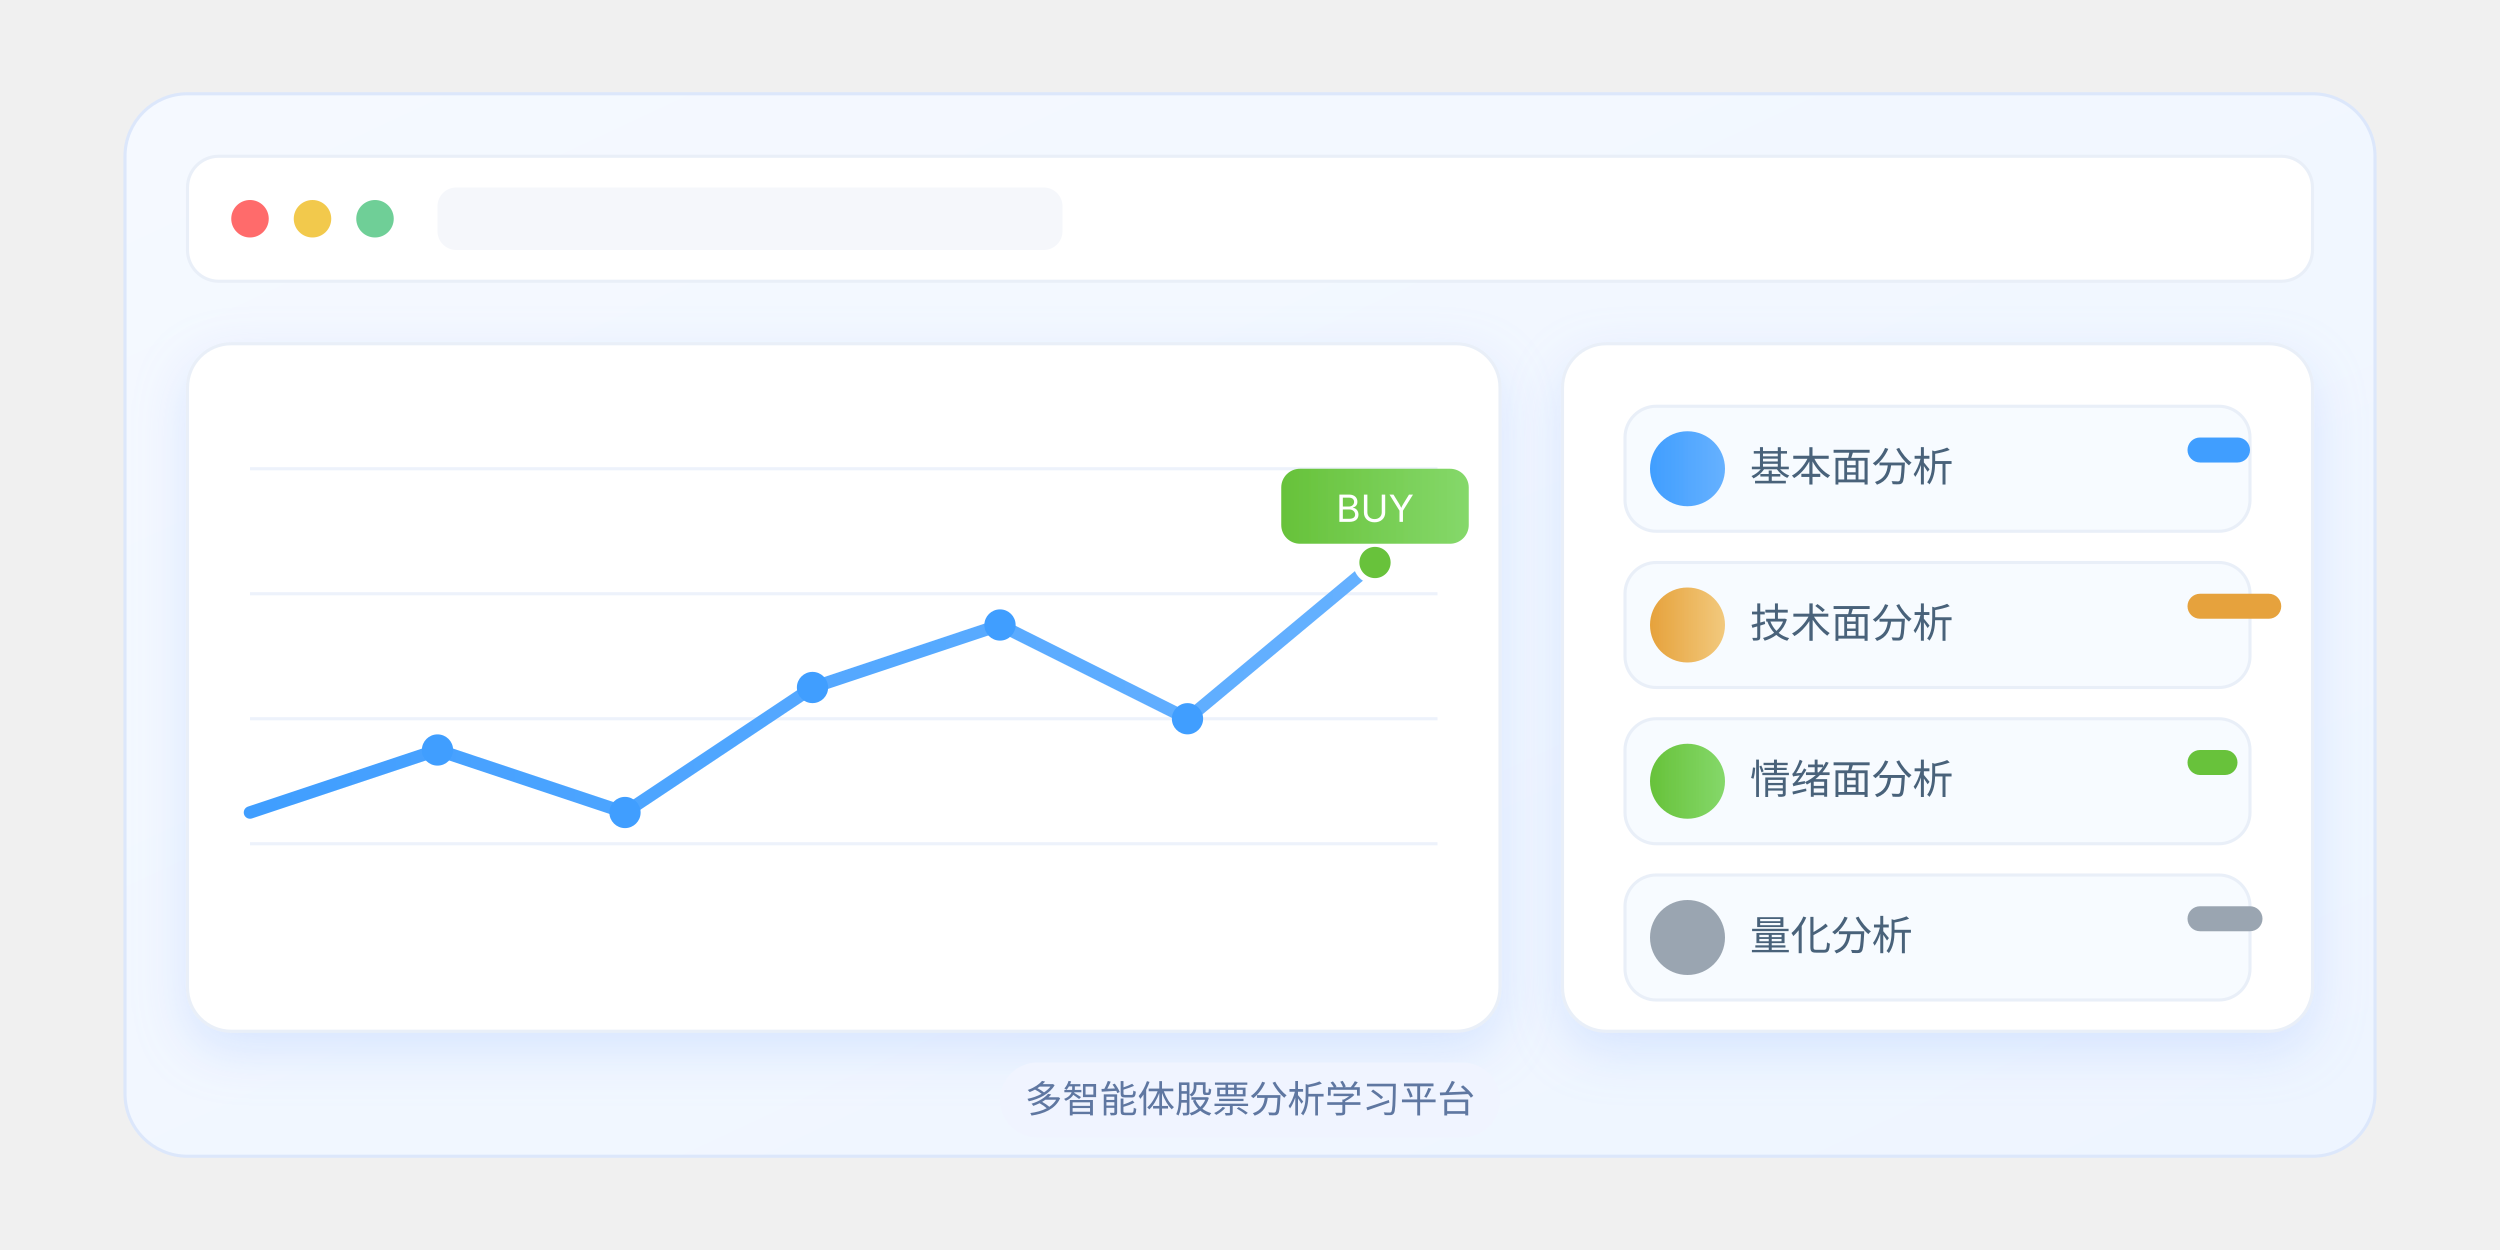
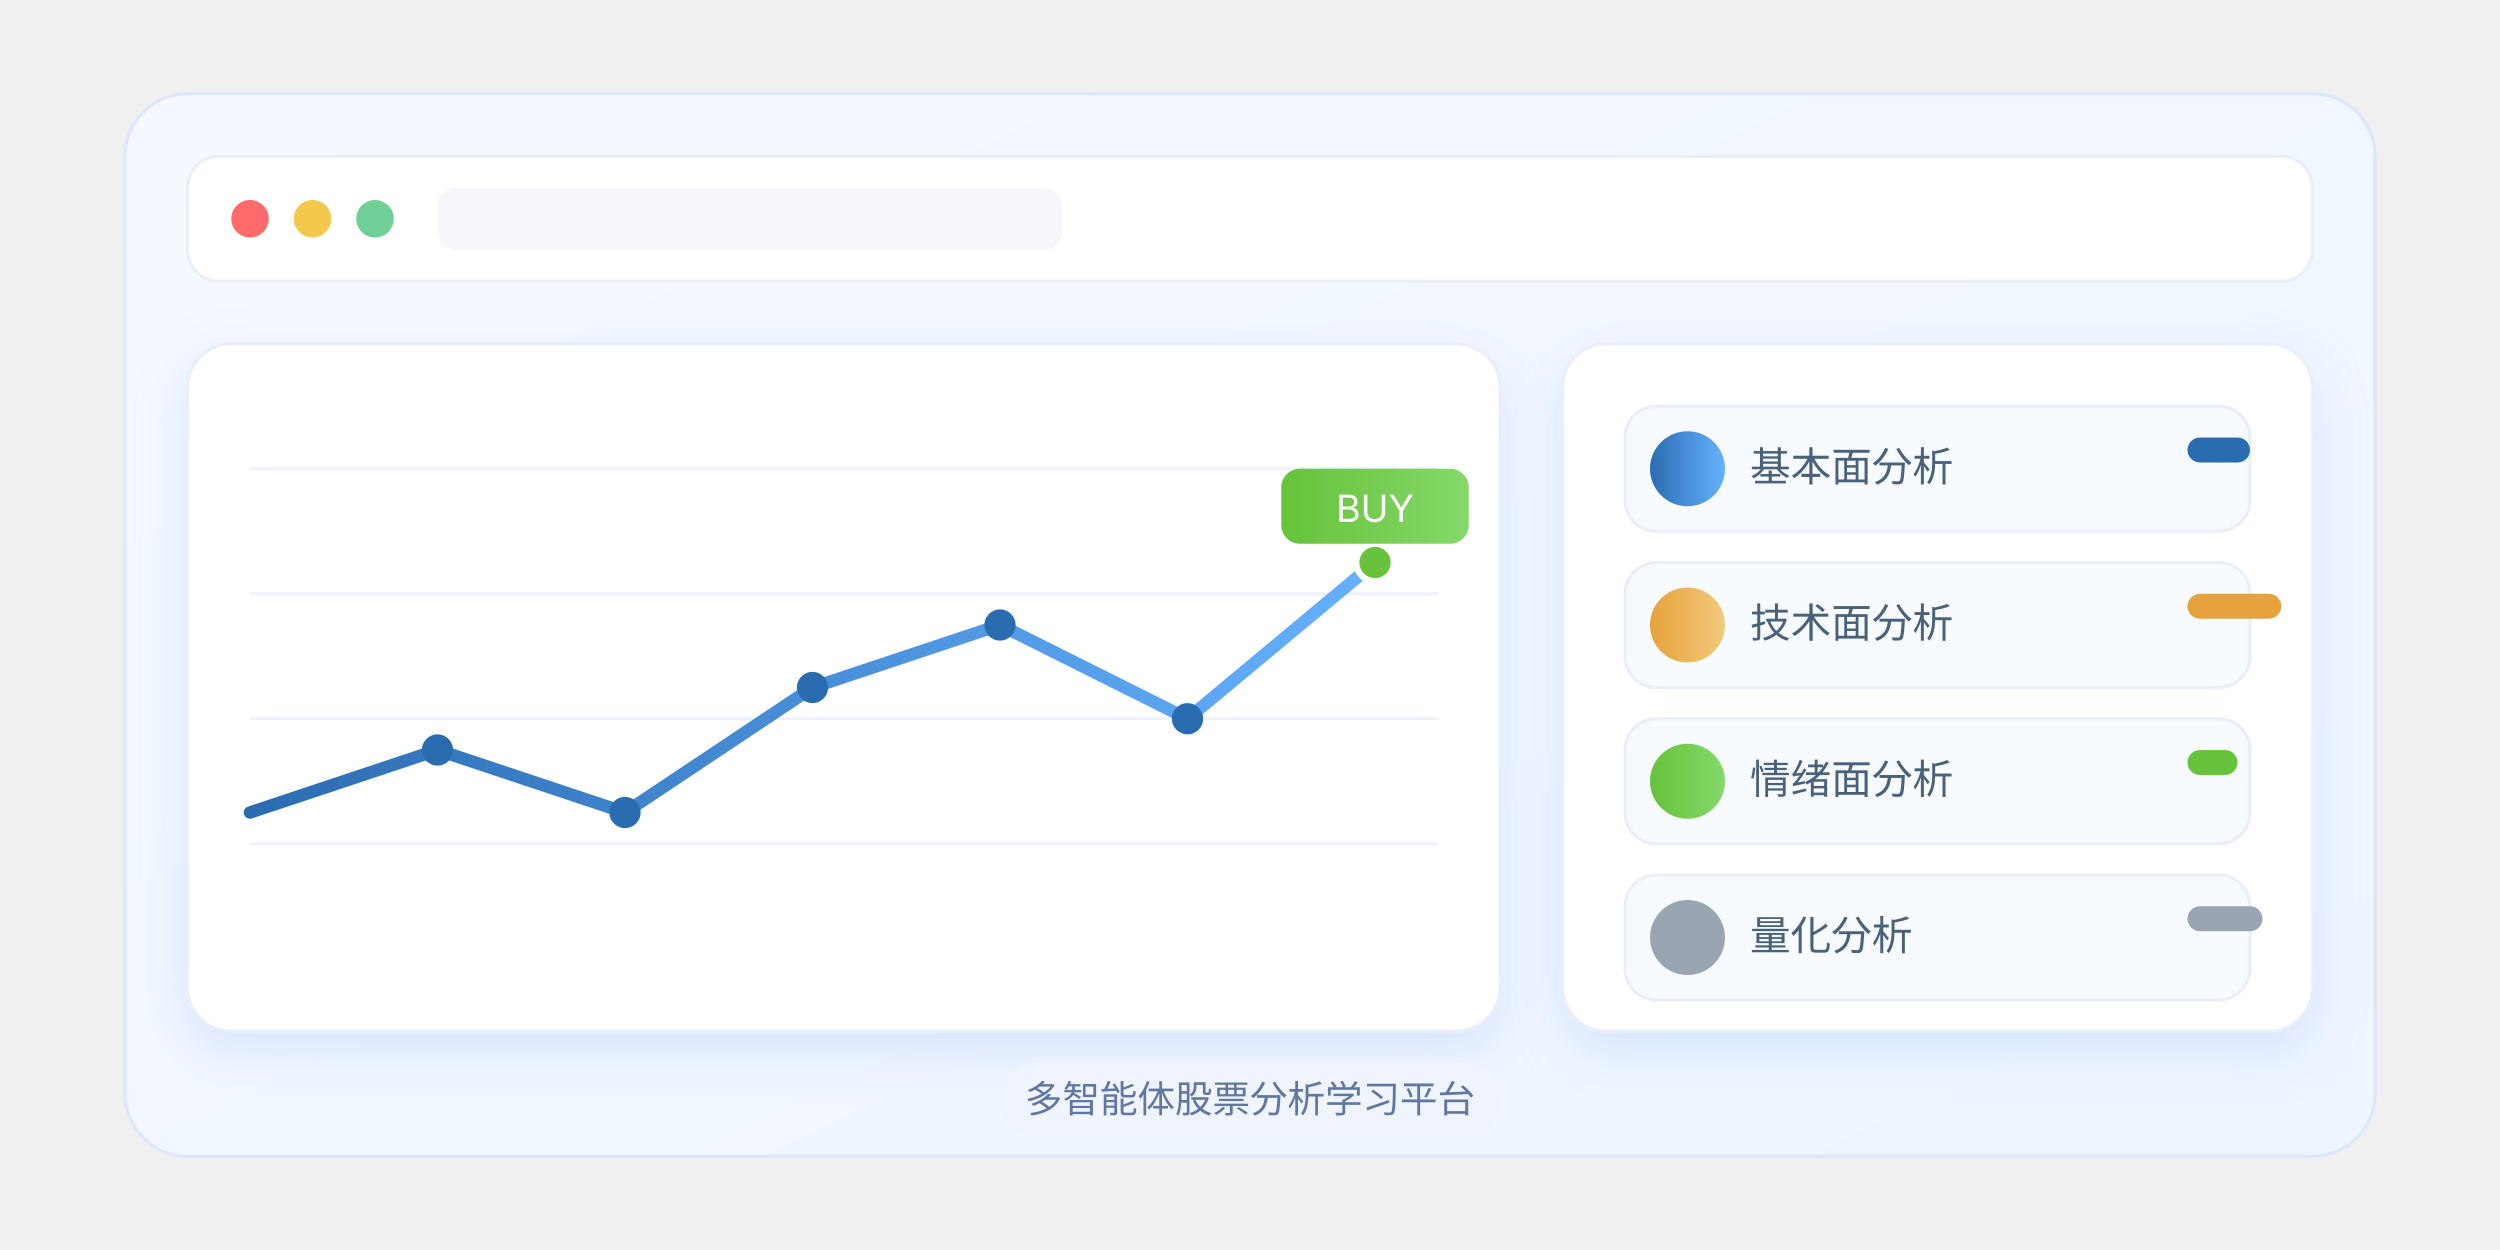
<svg xmlns="http://www.w3.org/2000/svg" viewBox="0 0 800 400" width="800" height="400" aria-labelledby="title desc" role="img">
  <defs>
    <linearGradient id="bg" x1="0" y1="0" x2="1" y2="1">
      <stop offset="0%" stop-color="#F5F9FF" />
      <stop offset="100%" stop-color="#EEF5FF" />
    </linearGradient>
    <linearGradient id="primary" x1="0" y1="0" x2="1" y2="0">
-       <stop offset="0%" stop-color="#409EFF" />
+       <stop offset="0%" stop-color="#2b6cb0" />
      <stop offset="100%" stop-color="#66B1FF" />
    </linearGradient>
    <linearGradient id="accent" x1="0" y1="0" x2="1" y2="0">
      <stop offset="0%" stop-color="#67C23A" />
      <stop offset="100%" stop-color="#85D86A" />
    </linearGradient>
    <linearGradient id="warn" x1="0" y1="0" x2="1" y2="0">
      <stop offset="0%" stop-color="#E6A23C" />
      <stop offset="100%" stop-color="#F2C97D" />
    </linearGradient>
    <filter id="softShadow" x="-20%" y="-20%" width="140%" height="140%">
      <feDropShadow dx="0" dy="6" stdDeviation="8" flood-color="#a8c5ff" flood-opacity="0.35" />
    </filter>
  </defs>
  <rect x="40" y="30" width="720" height="340" rx="20" fill="url(#bg)" stroke="#dce7fb" />
  <rect x="60" y="50" width="680" height="40" rx="10" fill="#ffffff" stroke="#e9eff8" />
  <circle cx="80" cy="70" r="6" fill="#ff6b6b" />
  <circle cx="100" cy="70" r="6" fill="#f2c94c" />
  <circle cx="120" cy="70" r="6" fill="#6fcf97" />
  <rect x="140" y="60" width="200" height="20" rx="6" fill="#f5f7fb" />
  <g filter="url(#softShadow)">
    <rect x="60" y="110" width="420" height="220" rx="14" fill="#ffffff" stroke="#e9eff8" />
    <g stroke="#edf2fb" stroke-width="1">
      <line x1="80" y1="150" x2="460" y2="150" />
      <line x1="80" y1="190" x2="460" y2="190" />
      <line x1="80" y1="230" x2="460" y2="230" />
      <line x1="80" y1="270" x2="460" y2="270" />
    </g>
    <polyline points="80,260 140,240 200,260 260,220 320,200 380,230 440,180" fill="none" stroke="url(#primary)" stroke-width="4" stroke-linecap="round" stroke-linejoin="round" />
-     <circle cx="140" cy="240" r="5" fill="#409EFF" />
-     <circle cx="200" cy="260" r="5" fill="#409EFF" />
-     <circle cx="260" cy="220" r="5" fill="#409EFF" />
-     <circle cx="320" cy="200" r="5" fill="#409EFF" />
-     <circle cx="380" cy="230" r="5" fill="#409EFF" />
+     <circle cx="140" cy="240" r="5" fill="#2b6cb0" />
+     <circle cx="200" cy="260" r="5" fill="#2b6cb0" />
+     <circle cx="260" cy="220" r="5" fill="#2b6cb0" />
+     <circle cx="320" cy="200" r="5" fill="#2b6cb0" />
+     <circle cx="380" cy="230" r="5" fill="#2b6cb0" />
    <circle cx="440" cy="180" r="6" fill="#67C23A" stroke="#ffffff" stroke-width="2" />
    <rect x="410" y="150" width="60" height="24" rx="6" fill="url(#accent)" />
    <text x="440" y="167" font-family="Inter, system-ui, -apple-system, Segoe UI, Roboto" font-size="12" text-anchor="middle" fill="#ffffff">BUY</text>
  </g>
  <g filter="url(#softShadow)">
    <rect x="500" y="110" width="240" height="220" rx="14" fill="#ffffff" stroke="#e9eff8" />
    <g>
      <rect x="520" y="130" width="200" height="40" rx="10" fill="#f7fbff" stroke="#e9eff8" />
      <circle cx="540" cy="150" r="12" fill="url(#primary)" />
      <text x="560" y="154" font-family="Inter, system-ui, -apple-system, Segoe UI, Roboto" font-size="13" fill="#48627a">基本面分析</text>
-       <rect x="700" y="140" width="20" height="8" rx="4" fill="#409EFF" />
+       <rect x="700" y="140" width="20" height="8" rx="4" fill="#2b6cb0" />
    </g>
    <g>
      <rect x="520" y="180" width="200" height="40" rx="10" fill="#f7fbff" stroke="#e9eff8" />
      <circle cx="540" cy="200" r="12" fill="url(#warn)" />
      <text x="560" y="204" font-family="Inter, system-ui, -apple-system, Segoe UI, Roboto" font-size="13" fill="#48627a">技术面分析</text>
      <rect x="700" y="190" width="30" height="8" rx="4" fill="#E6A23C" />
    </g>
    <g>
      <rect x="520" y="230" width="200" height="40" rx="10" fill="#f7fbff" stroke="#e9eff8" />
      <circle cx="540" cy="250" r="12" fill="url(#accent)" />
      <text x="560" y="254" font-family="Inter, system-ui, -apple-system, Segoe UI, Roboto" font-size="13" fill="#48627a">情绪面分析</text>
      <rect x="700" y="240" width="16" height="8" rx="4" fill="#67C23A" />
    </g>
    <g>
      <rect x="520" y="280" width="200" height="40" rx="10" fill="#f7fbff" stroke="#e9eff8" />
      <circle cx="540" cy="300" r="12" fill="#9AA5B1" />
      <text x="560" y="304" font-family="Inter, system-ui, -apple-system, Segoe UI, Roboto" font-size="13" fill="#48627a">量化分析</text>
      <rect x="700" y="290" width="24" height="8" rx="4" fill="#9AA5B1" />
    </g>
  </g>
  <g>
    <rect x="320" y="340" width="160" height="24" rx="12" fill="#f0f4ff" />
    <text x="400" y="356" font-family="Inter, system-ui, -apple-system, Segoe UI, Roboto" font-size="12" text-anchor="middle" fill="#5f77a1">多智能体股票分析学习平台</text>
  </g>
</svg>
